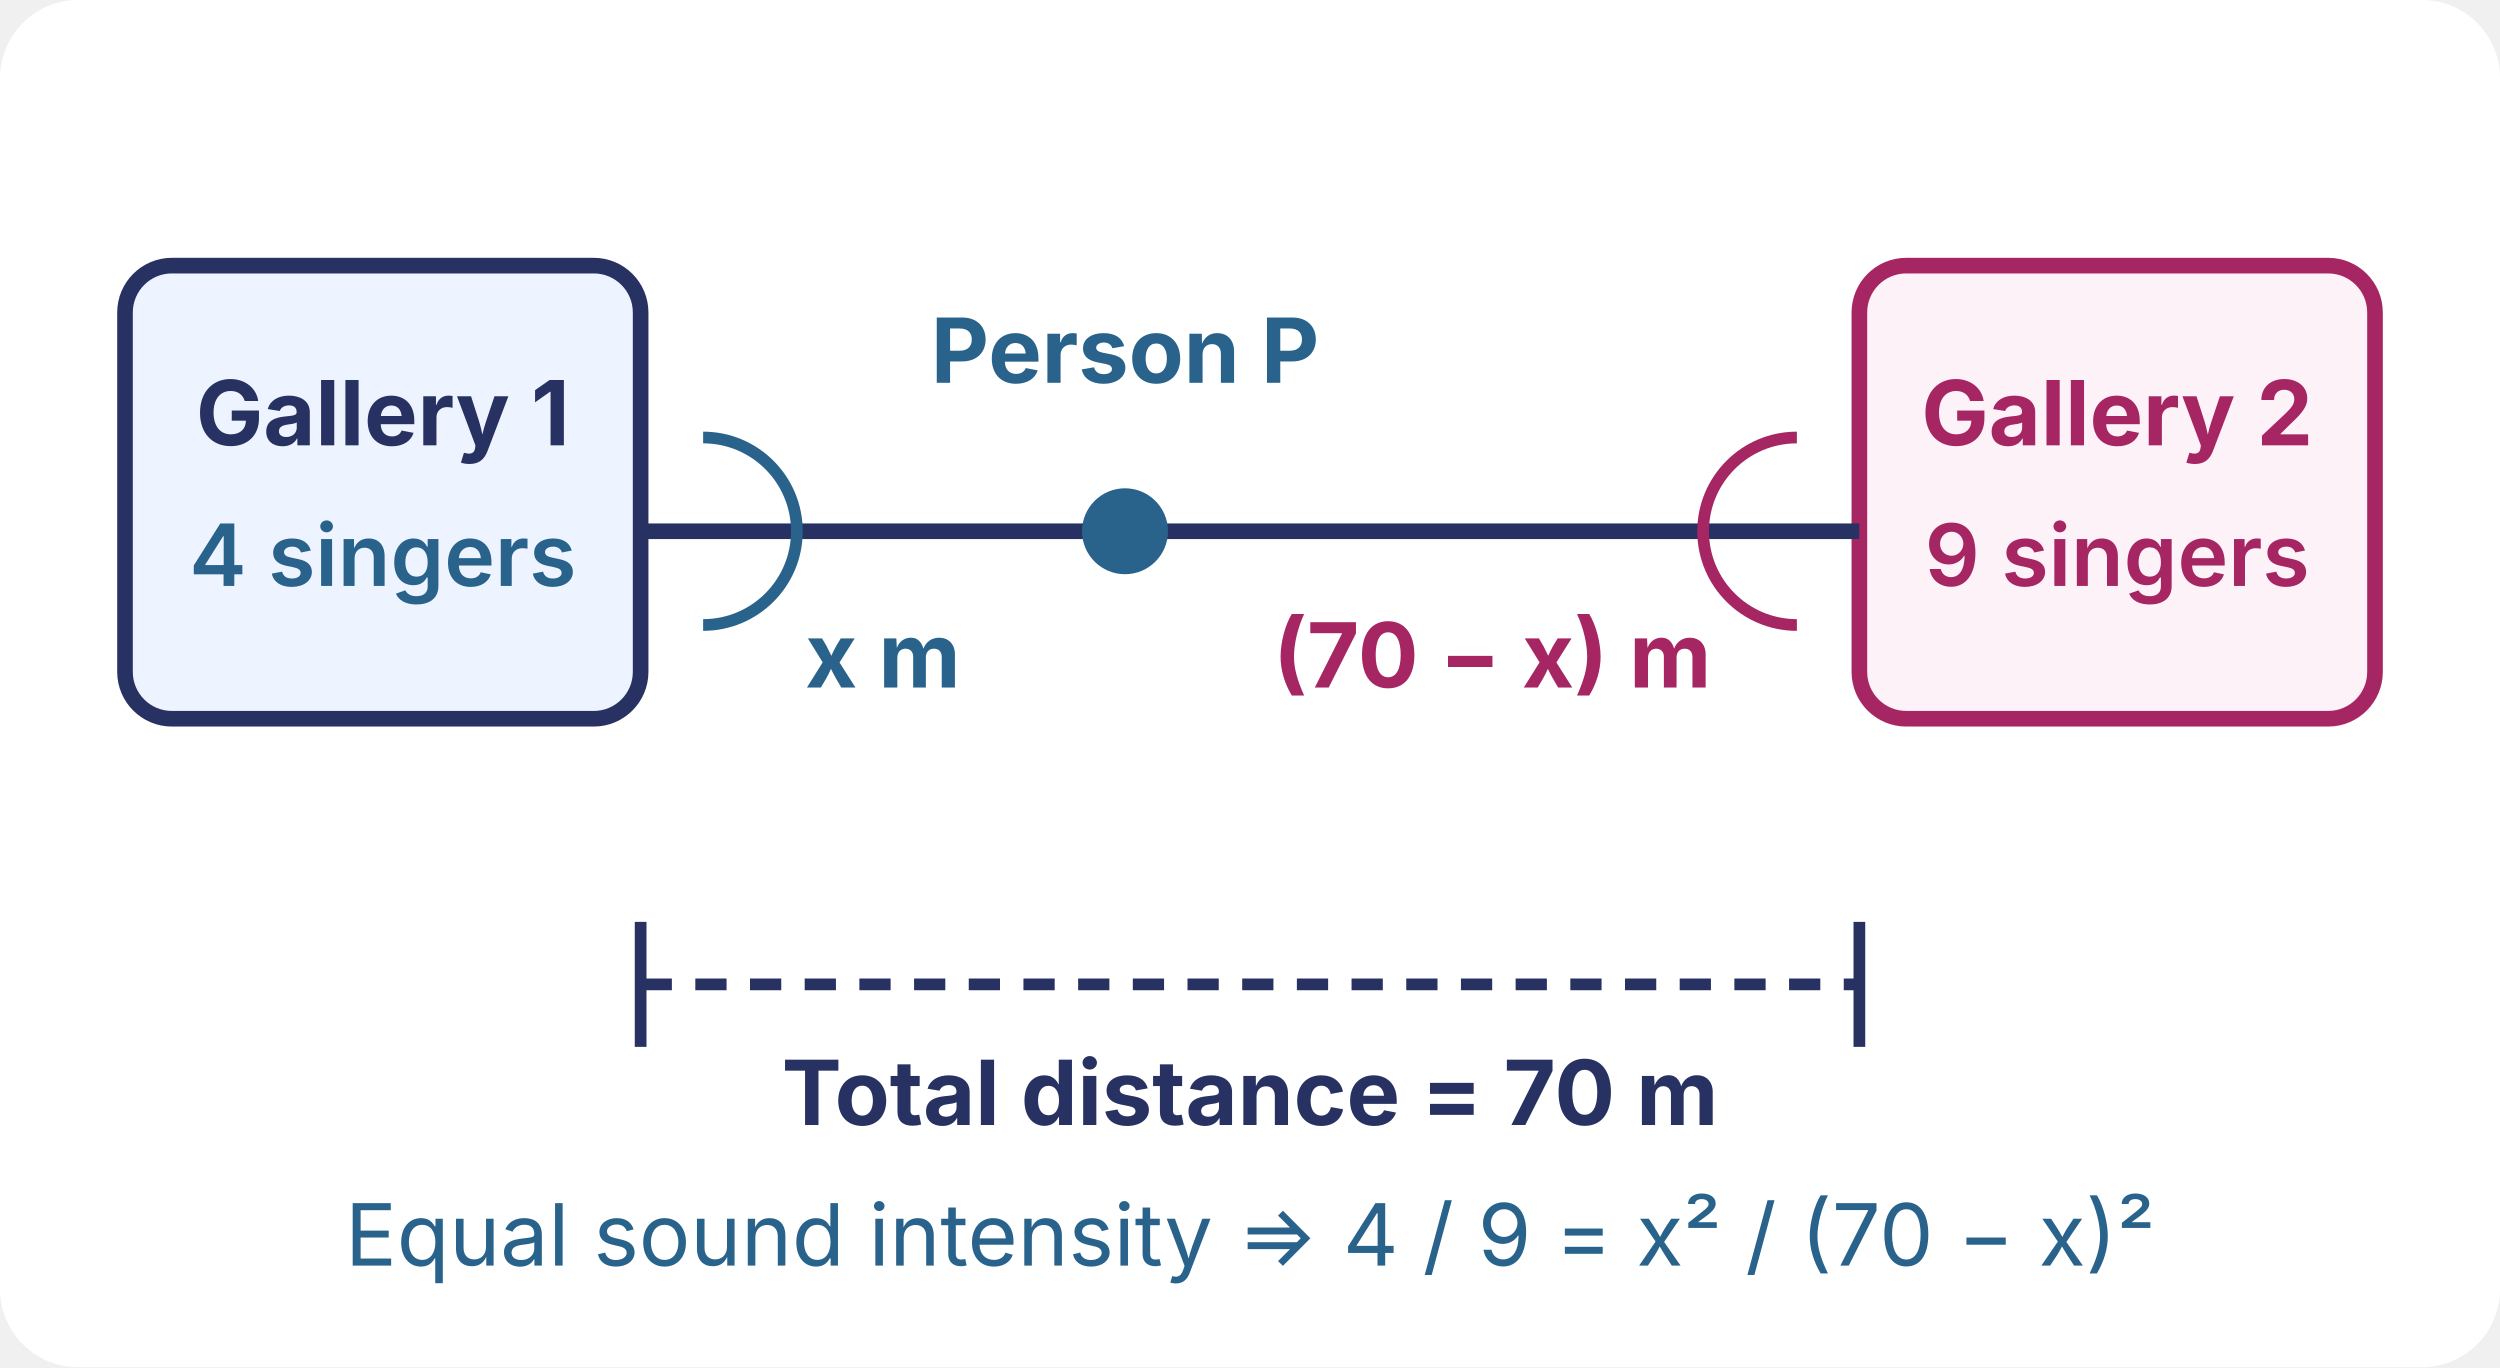
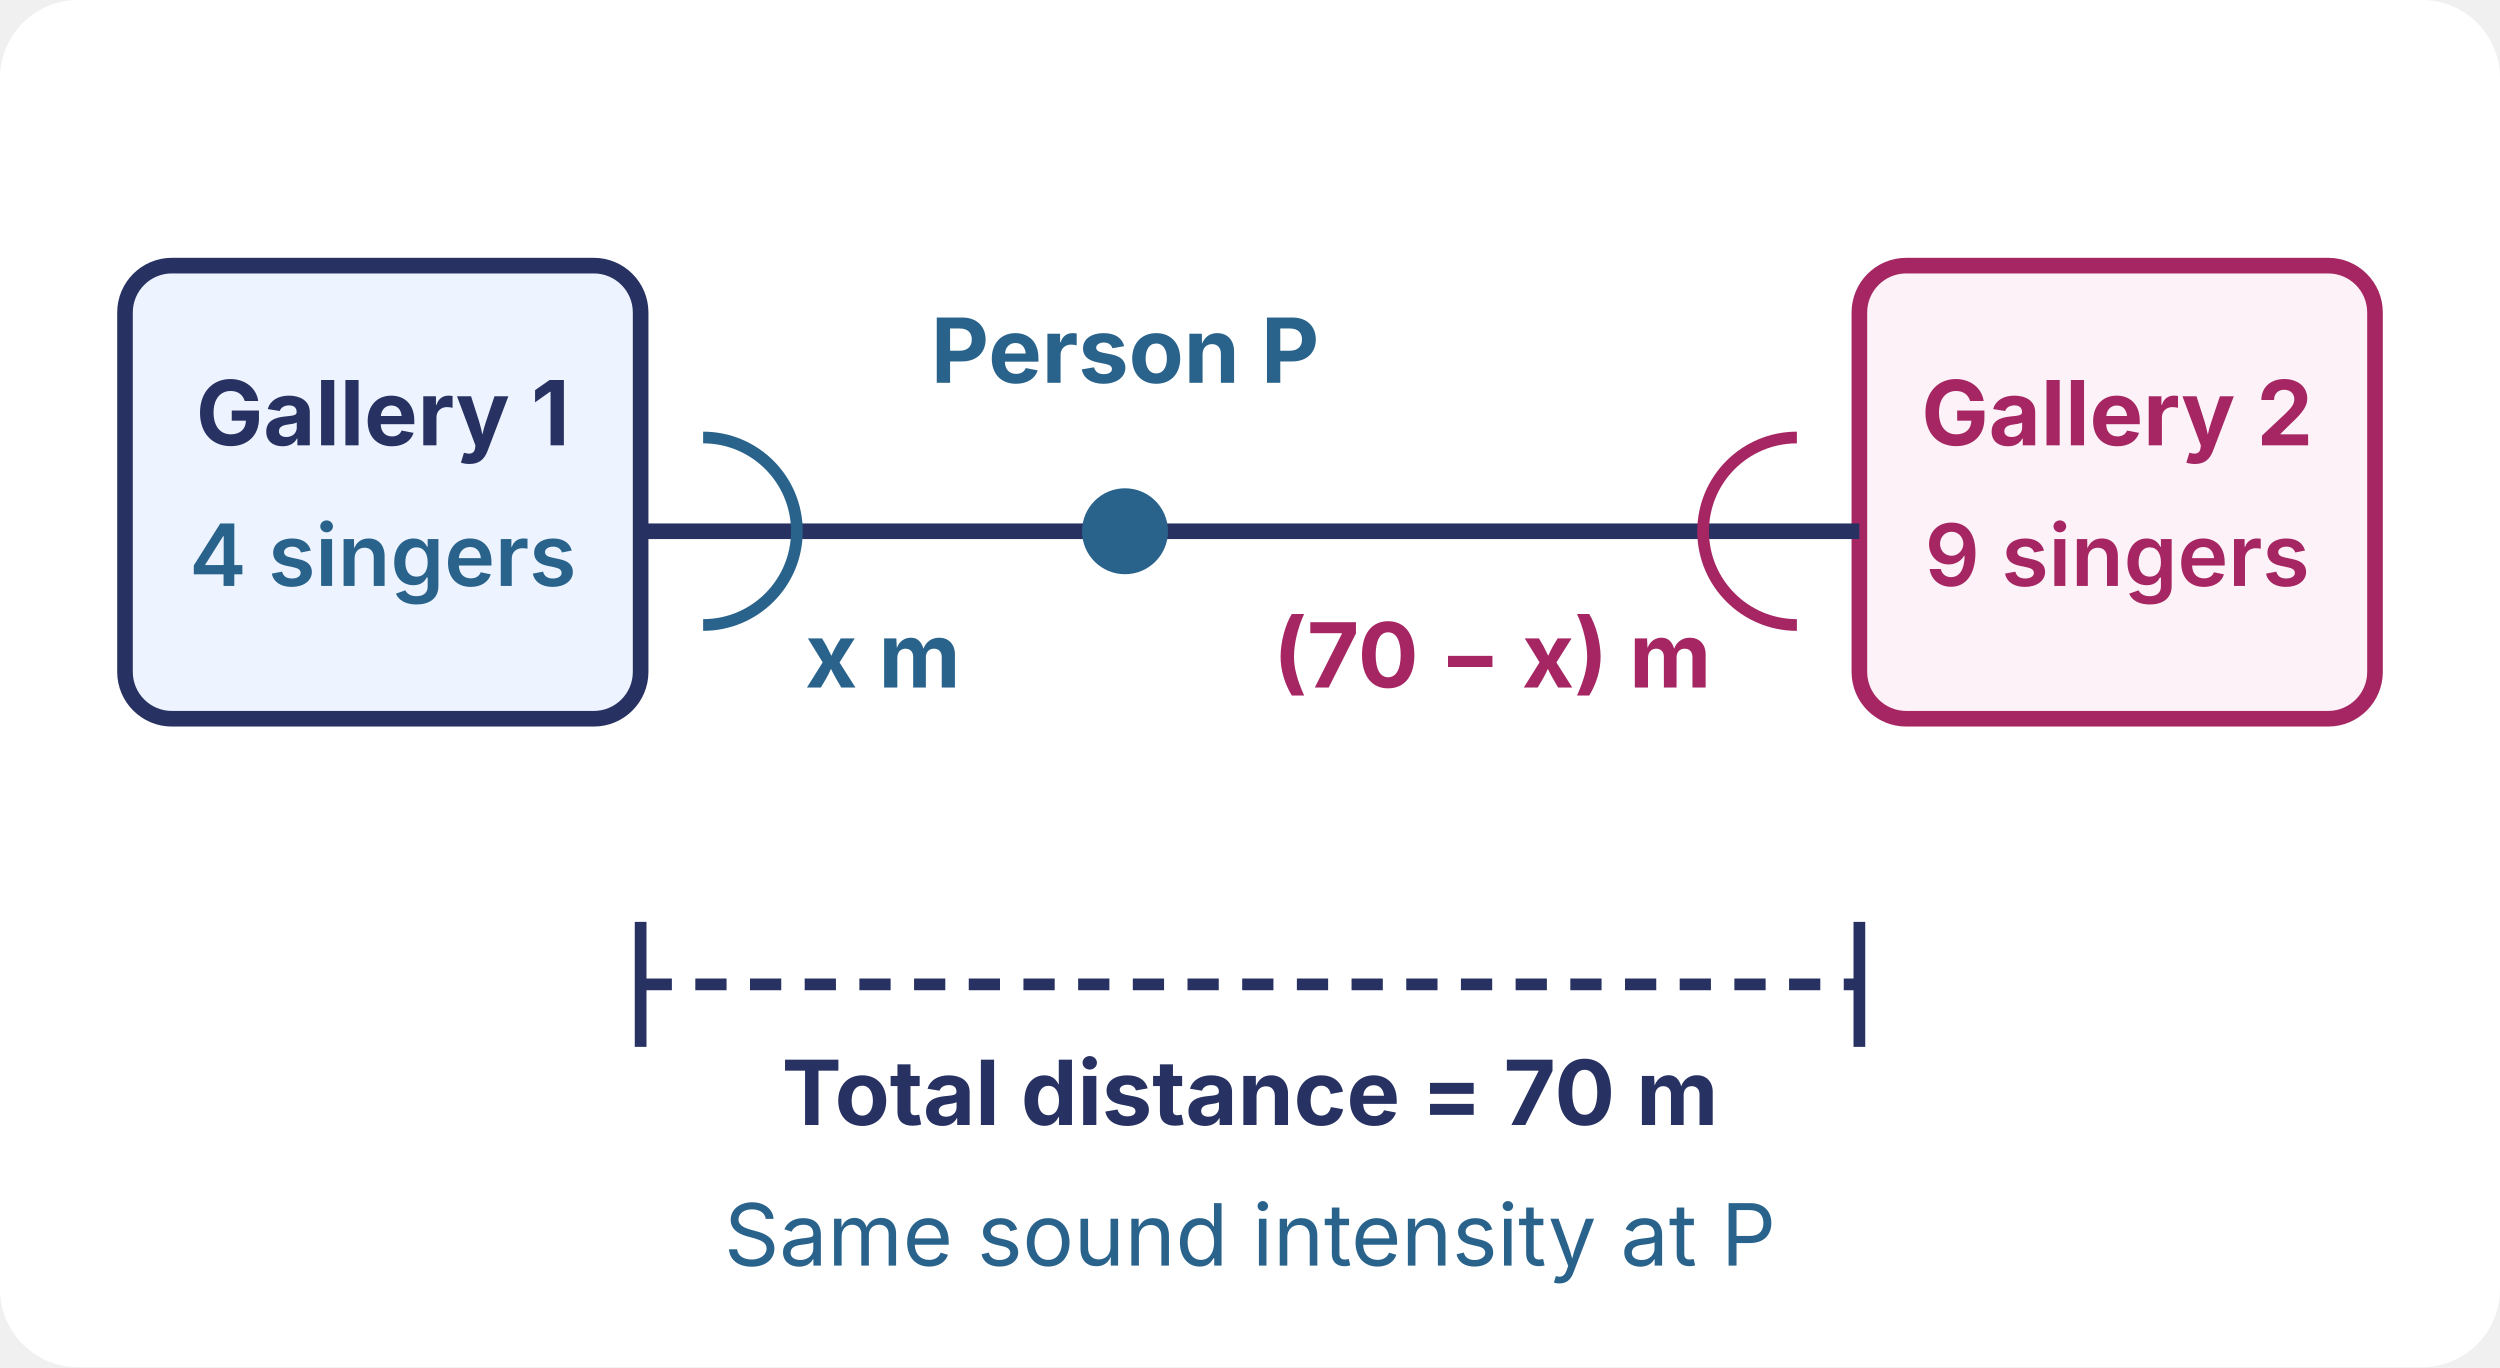
<svg xmlns="http://www.w3.org/2000/svg" width="320" height="175" viewBox="0 0 320 175" role="img" aria-labelledby="title">
  <rect width="320" height="175" rx="10" fill="#ffffff" />
  <rect x="16" y="34" width="66" height="58" rx="6" fill="#eef4ff" stroke="#283262" stroke-width="2" />
  <rect x="238" y="34" width="66" height="58" rx="6" fill="#fdf2f7" stroke="#a52662" stroke-width="2" />
  <line x1="82" y1="68" x2="238" y2="68" stroke="#283262" stroke-width="2" />
  <circle cx="144" cy="68" r="5.5" fill="#29638c" />
  <path d="M90 56 A12 12 0 0 1 90 80" fill="none" stroke="#29638c" stroke-width="1.5" />
  <path d="M230 56 A12 12 0 0 0 230 80" fill="none" stroke="#a52662" stroke-width="1.5" />
  <line x1="82" y1="126" x2="238" y2="126" stroke="#283262" stroke-width="1.5" stroke-dasharray="4 3" />
  <line x1="82" y1="118" x2="82" y2="134" stroke="#283262" stroke-width="1.5" />
  <line x1="238" y1="118" x2="238" y2="134" stroke="#283262" stroke-width="1.5" />
  <g font-family="system-ui, -apple-system, sans-serif" text-anchor="middle" fill="#283262">
    <text x="49" y="57" font-size="11.5" font-weight="700">Gallery 1</text>
    <text x="49" y="75" font-size="11" fill="#29638c" font-weight="600">4 singers</text>
    <text x="271" y="57" font-size="11.5" font-weight="700" fill="#a52662">Gallery 2</text>
    <text x="271" y="75" font-size="11" fill="#a52662" font-weight="600">9 singers</text>
    <text x="144" y="49" font-size="11.5" font-weight="700" fill="#29638c">Person P</text>
    <text x="113" y="88" font-size="11.5" font-weight="700" fill="#29638c">x m</text>
    <text x="191" y="88" font-size="11.5" font-weight="700" fill="#a52662">(70 − x) m</text>
    <text x="160" y="144" font-size="11.5" font-weight="700">Total distance = 70 m</text>
-     <text x="160" y="162" font-size="11" fill="#29638c">Equal sound intensity ⇒ 4 / 9 = x² / (70 − x)²</text>
+     <text x="160" y="162" font-size="11" fill="#29638c">Same sound intensity at P</text>
  </g>
</svg>
